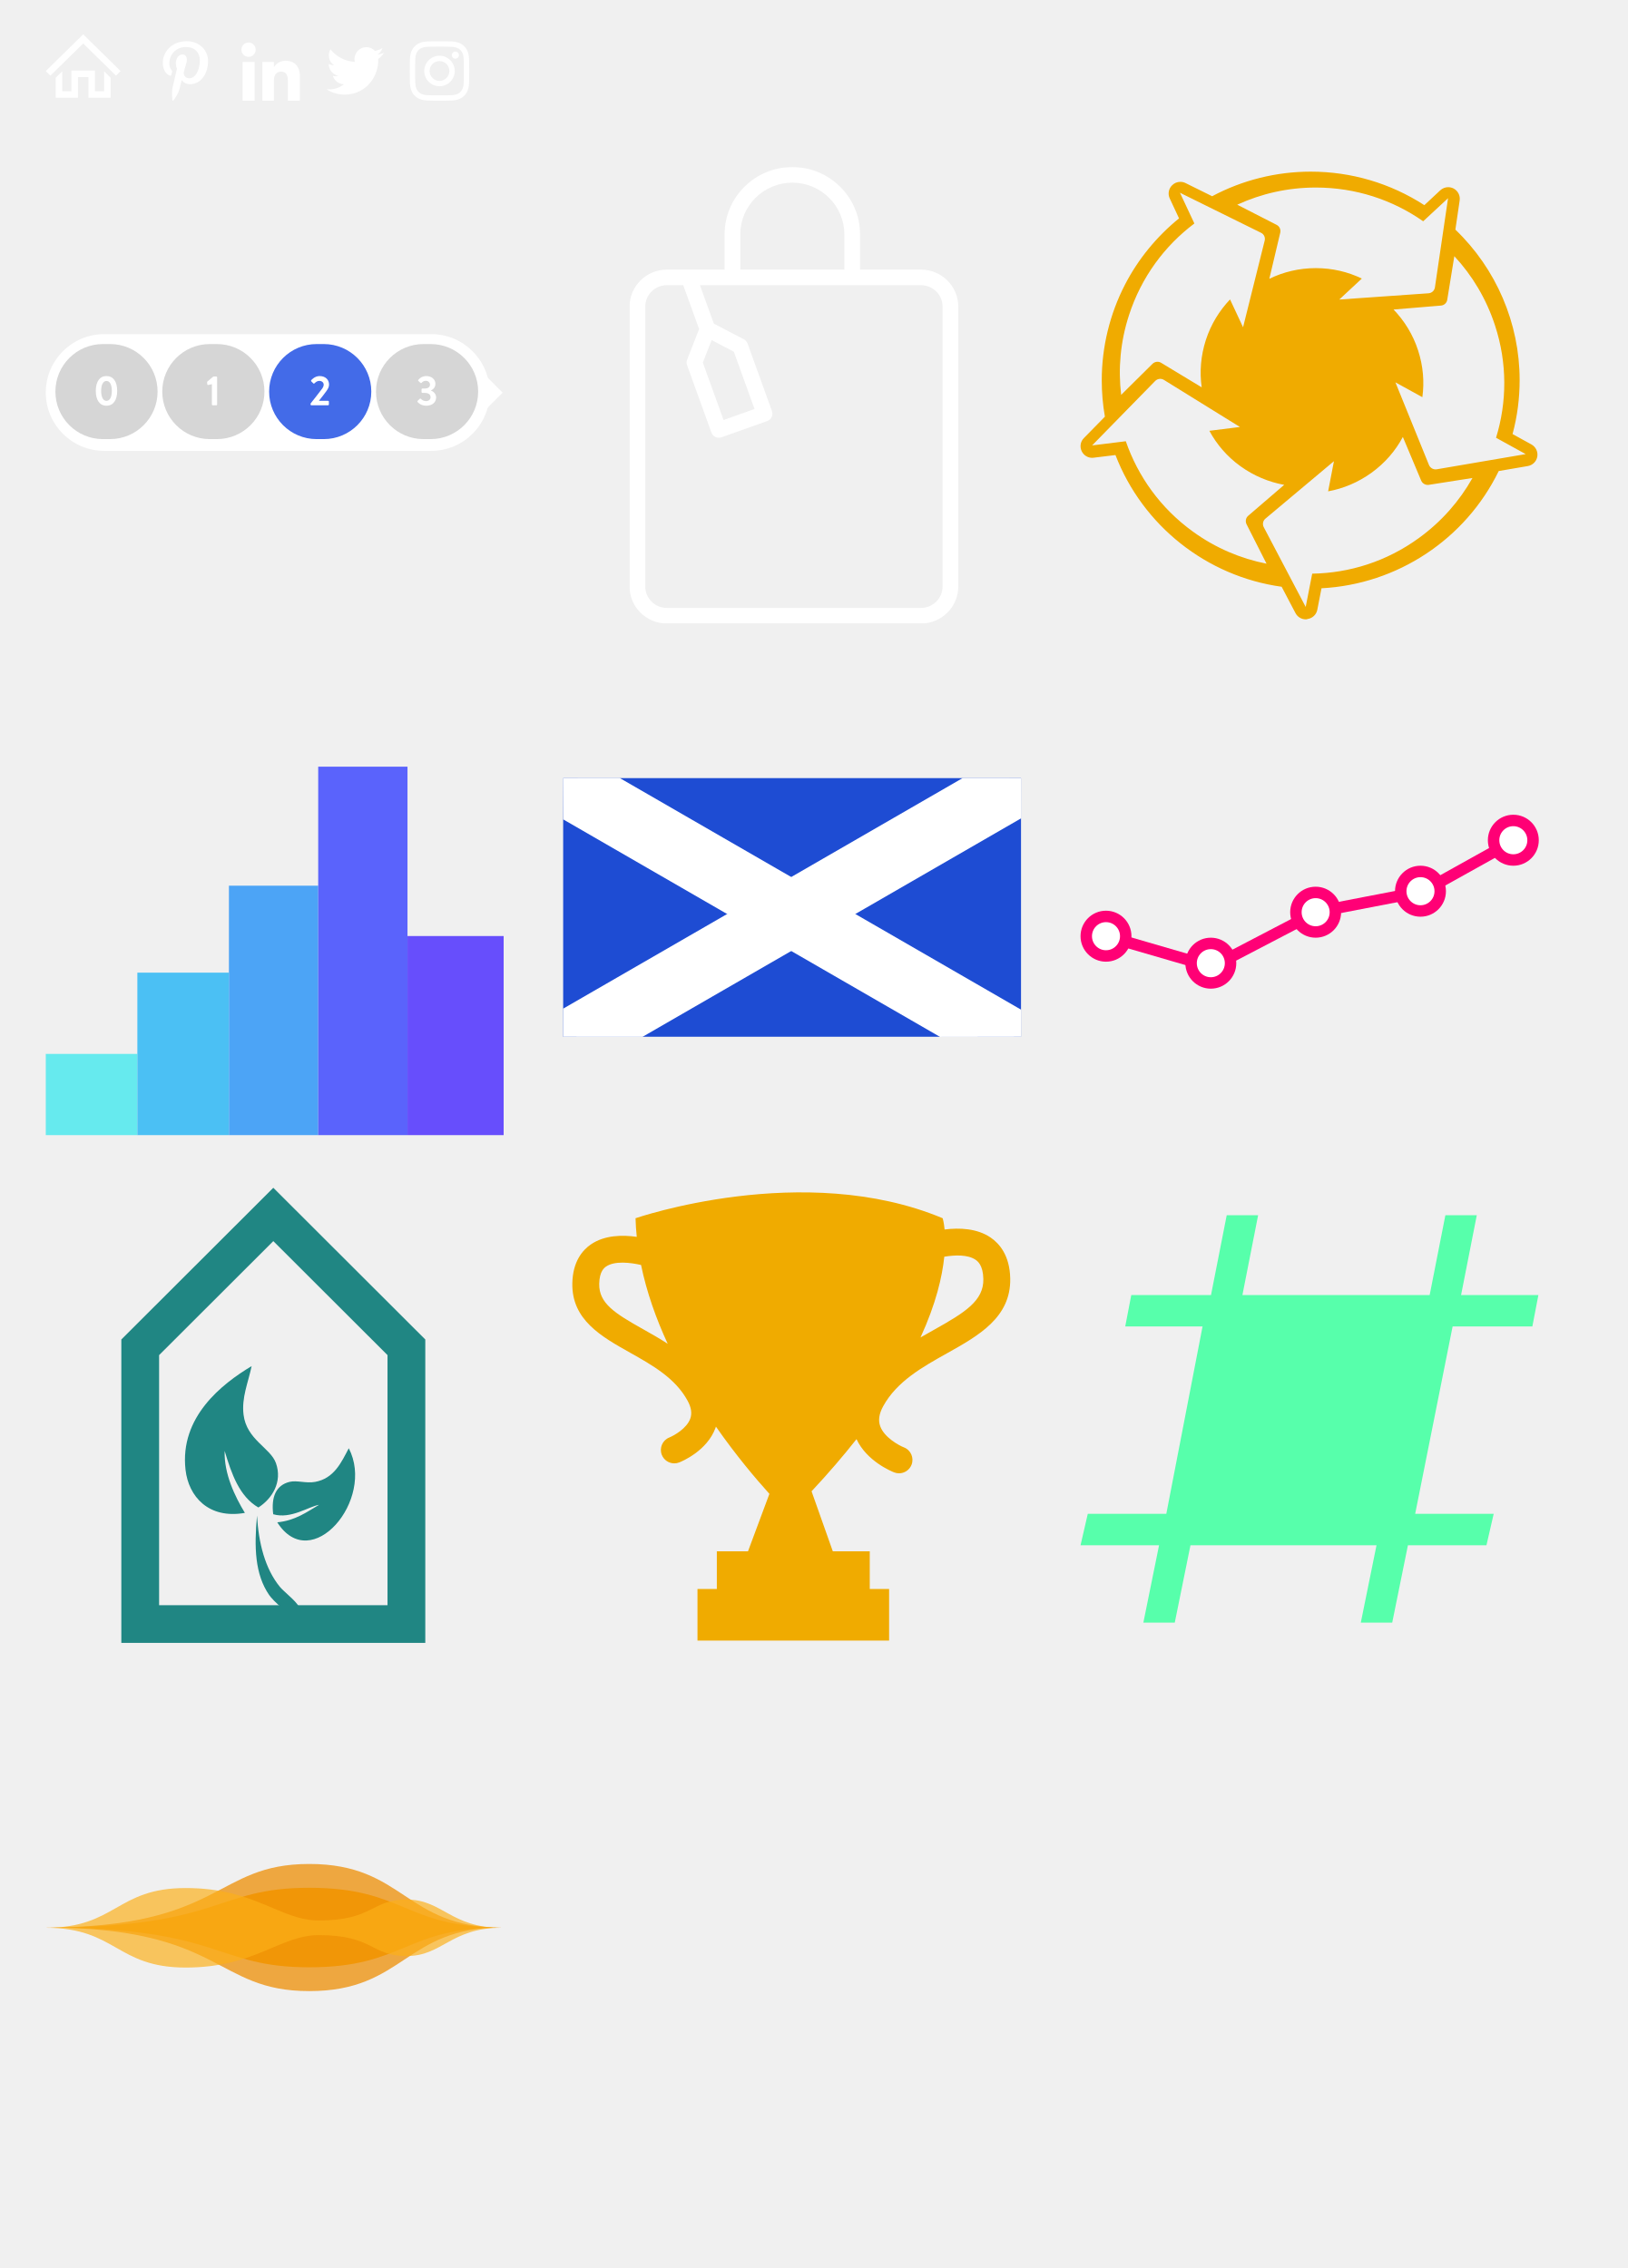
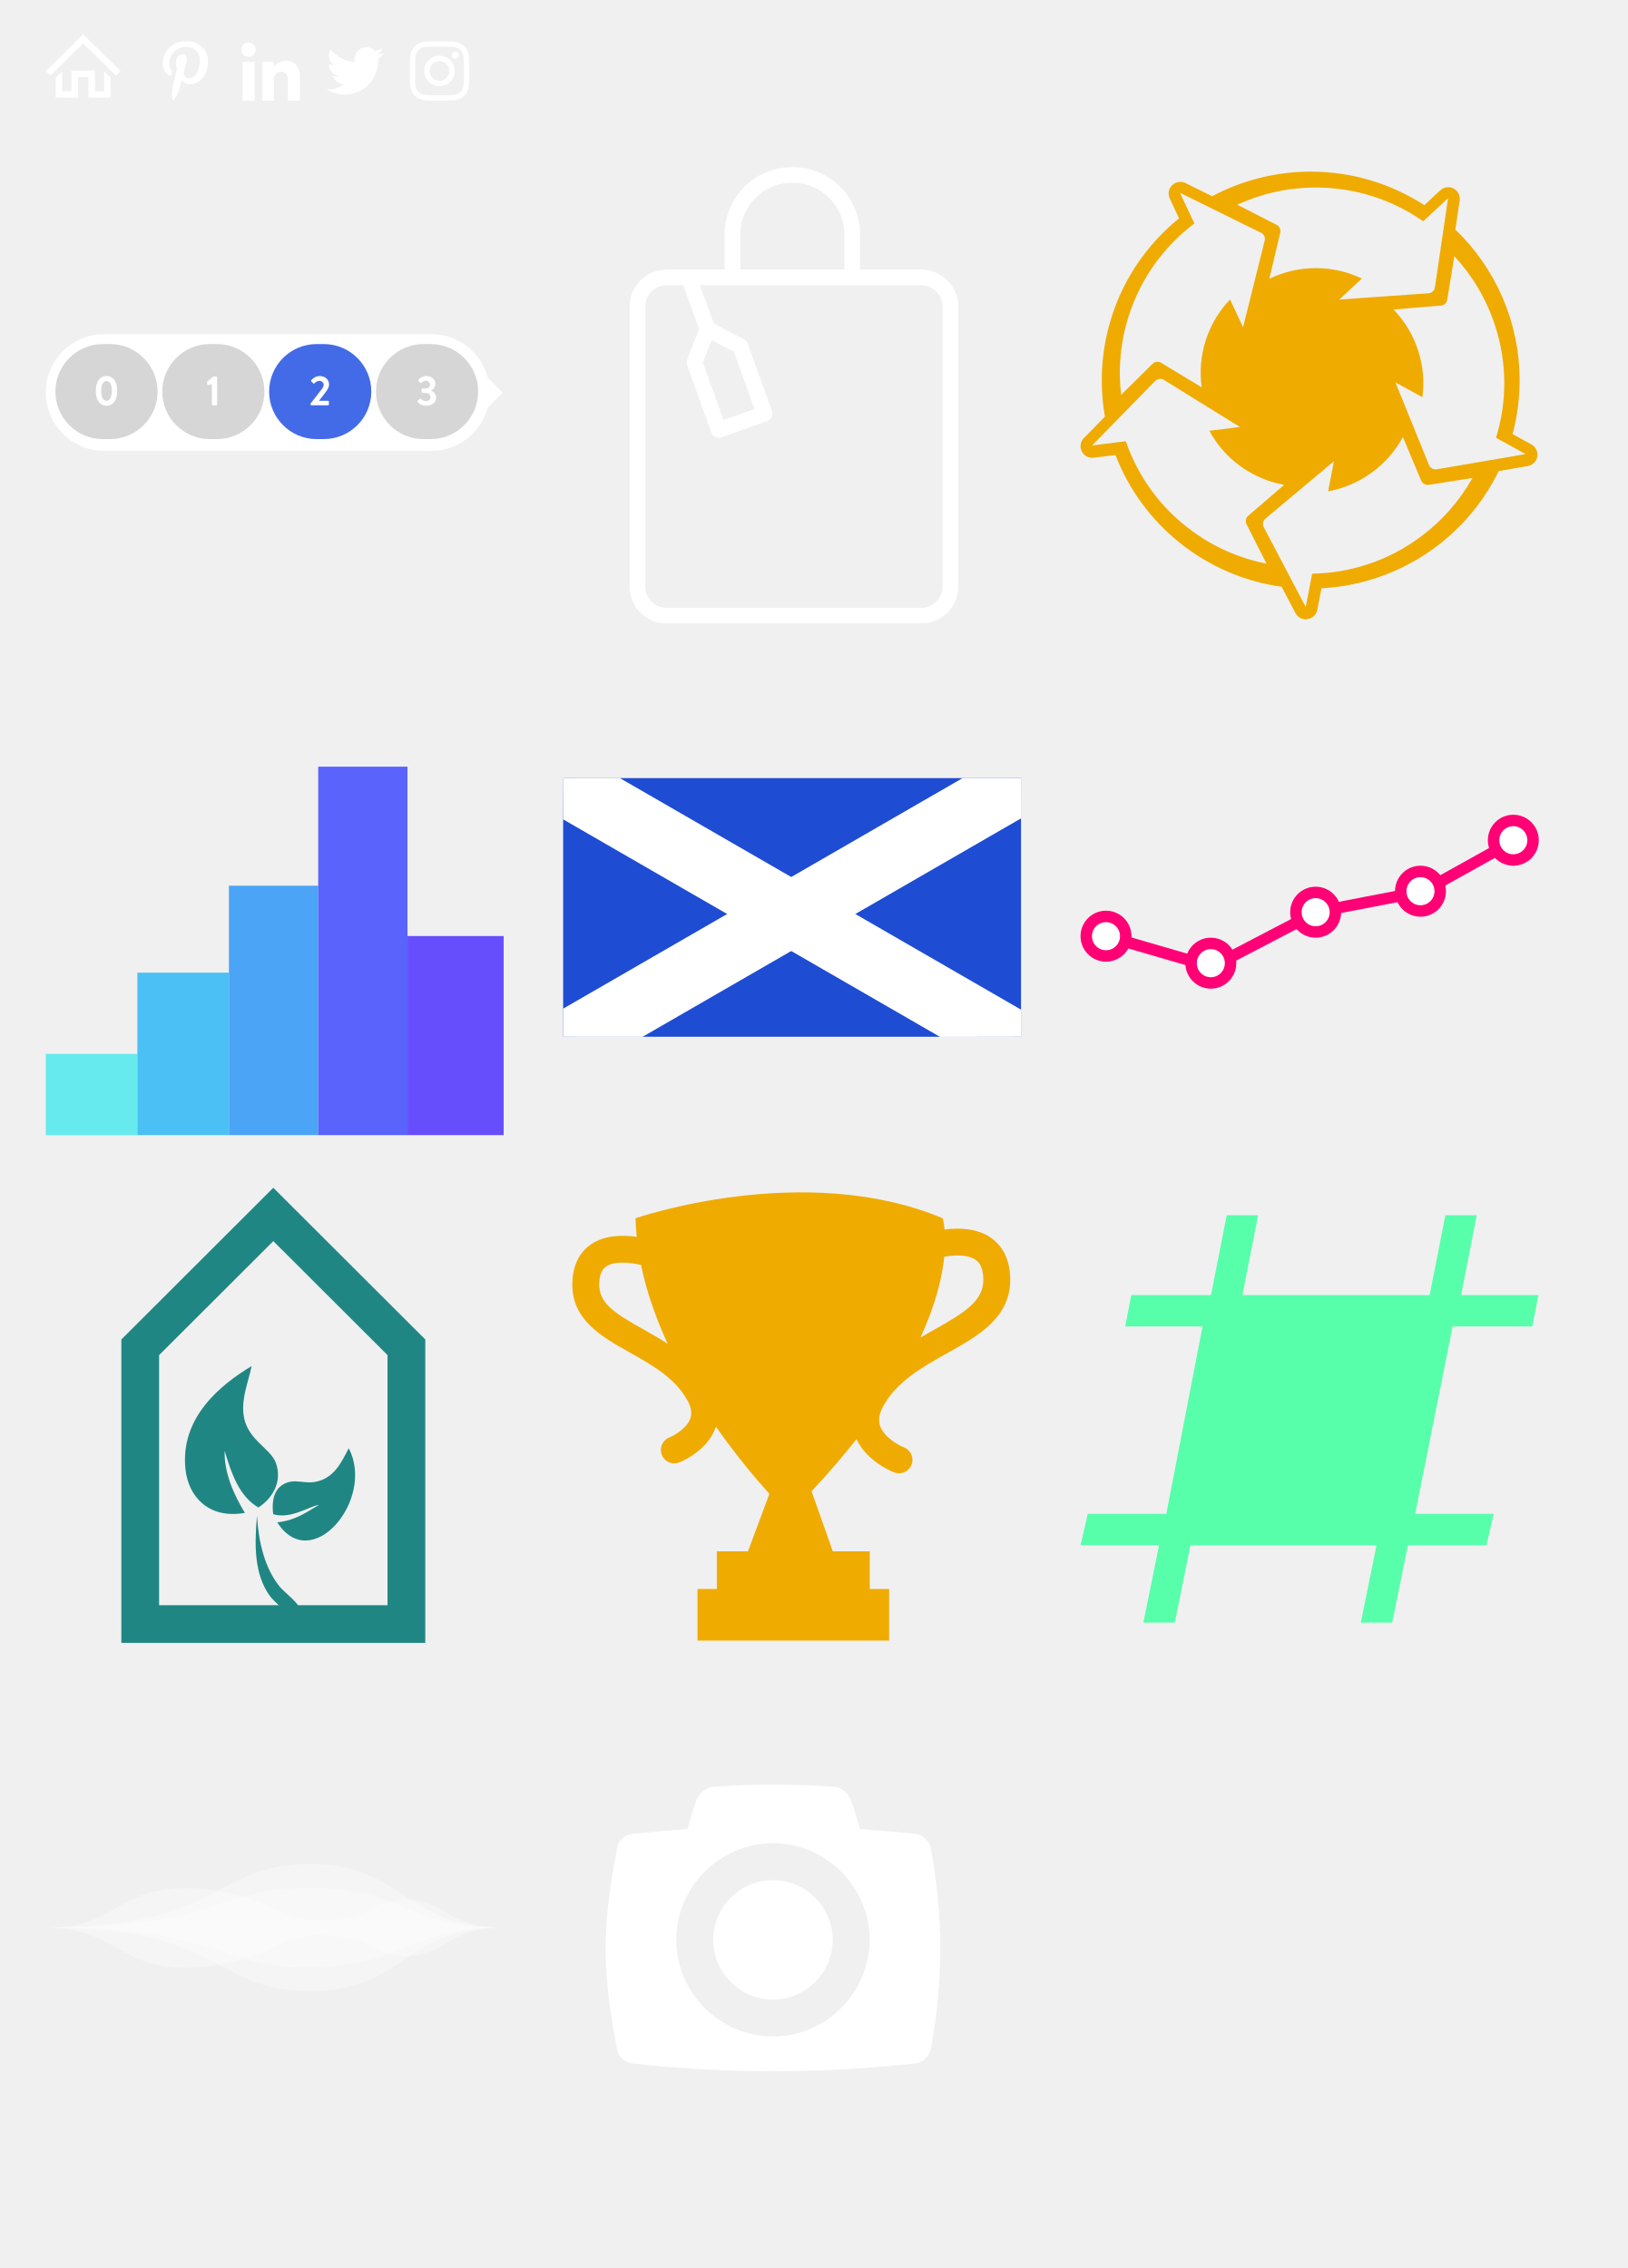
<svg xmlns="http://www.w3.org/2000/svg" xmlns:xlink="http://www.w3.org/1999/xlink" width="711px" height="991px" viewBox="0 0 711 991" version="1.1">
  <defs>
    <polygon id="path-1" points="0 199.445 143.595 199.445 143.595 0 0 0 0 199.445" />
    <ellipse id="path-3" cx="11.121" cy="113.069" rx="11.121" ry="11.138" />
    <mask id="mask-4" maskContentUnits="userSpaceOnUse" maskUnits="objectBoundingBox" x="0" y="0" width="22.241" height="22.276" fill="white">
      <use xlink:href="#path-3" />
    </mask>
    <ellipse id="path-5" cx="56.911" cy="124.862" rx="11.121" ry="11.138" />
    <mask id="mask-6" maskContentUnits="userSpaceOnUse" maskUnits="objectBoundingBox" x="0" y="0" width="22.241" height="22.276" fill="white">
      <use xlink:href="#path-5" />
    </mask>
    <ellipse id="path-7" cx="102.701" cy="102.586" rx="11.121" ry="11.138" />
    <mask id="mask-8" maskContentUnits="userSpaceOnUse" maskUnits="objectBoundingBox" x="0" y="0" width="22.241" height="22.276" fill="white">
      <use xlink:href="#path-7" />
    </mask>
    <ellipse id="path-9" cx="148.491" cy="93.414" rx="11.121" ry="11.138" />
    <mask id="mask-10" maskContentUnits="userSpaceOnUse" maskUnits="objectBoundingBox" x="0" y="0" width="22.241" height="22.276" fill="white">
      <use xlink:href="#path-9" />
    </mask>
    <ellipse id="path-11" cx="189.049" cy="71.138" rx="11.121" ry="11.138" />
    <mask id="mask-12" maskContentUnits="userSpaceOnUse" maskUnits="objectBoundingBox" x="0" y="0" width="22.241" height="22.276" fill="white">
      <use xlink:href="#path-11" />
    </mask>
  </defs>
  <g id="Page-1" stroke="none" stroke-width="1" fill="none" fill-rule="evenodd">
    <g id="icons">
      <g id="beacon-icon" transform="translate(246, 73)">
        <rect id="background" x="0" y="0" width="200" height="200" />
        <g id="Page-1" transform="translate(29, 0)">
          <mask id="mask-2" fill="white">
            <use xlink:href="#path-1" />
          </mask>
          <g id="Clip-2" />
          <path d="M35.858,75.613 L45.551,80.672 L54.59,105.711 L41.068,110.525 L32.011,85.435 L35.858,75.613 Z M136.736,183.27 C136.736,188.432 132.506,192.633 127.307,192.633 L16.288,192.633 C11.089,192.633 6.859,188.432 6.859,183.27 L6.859,60.982 C6.859,55.819 11.089,51.619 16.288,51.619 L23.457,51.619 L30.392,70.776 L25.154,84.152 C24.854,84.917 24.843,85.764 25.121,86.536 L35.768,116.03 C36.076,116.88 36.71,117.574 37.532,117.96 C37.995,118.177 38.495,118.286 38.997,118.286 C39.387,118.286 39.779,118.22 40.154,118.087 L60.134,110.974 C61.917,110.339 62.844,108.389 62.205,106.619 L51.558,77.125 C51.268,76.322 50.685,75.656 49.925,75.26 L36.83,68.425 L30.746,51.619 L127.307,51.619 C132.506,51.619 136.736,55.819 136.736,60.982 L136.736,183.27 Z M48.376,29.379 C48.376,16.936 58.571,6.812 71.101,6.812 C83.632,6.812 93.826,16.936 93.826,29.379 L93.826,44.808 L48.376,44.808 L48.376,29.379 Z M127.307,44.808 L100.685,44.808 L100.685,29.379 C100.685,13.179 87.414,0 71.101,0 C54.788,0 41.516,13.179 41.516,29.379 L41.516,44.808 L16.288,44.808 C7.306,44.808 0,52.063 0,60.982 L0,183.27 C0,192.189 7.306,199.445 16.288,199.445 L127.307,199.445 C136.289,199.445 143.595,192.189 143.595,183.27 L143.595,60.982 C143.595,52.063 136.289,44.808 127.307,44.808 L127.307,44.808 Z" id="Fill-1" fill="#FFFFFF" mask="url(#mask-2)" />
        </g>
      </g>
      <g id="pdp-icon" transform="translate(20, 73)">
        <rect id="background" x="0" y="0" width="200" height="200" />
        <g id="Group-2" transform="translate(100, 98.5) rotate(-360) translate(-100, -98.5) translate(0, 73)" fill="#FFFFFF">
          <rect id="Rectangle-62" x="0" y="2.84217094e-14" width="193.894" height="51" rx="25.5" />
          <rect id="Rectangle-37" transform="translate(191.3883, 25.68345) rotate(-45) translate(-191.3883, -25.68345) " x="185.524" y="19.977" width="11.729" height="11.413" />
        </g>
        <g id="Group-3" transform="translate(3.59063, 76.51724)">
          <rect id="Rectangle-328" fill-opacity="0.2" fill="#343434" x="0.612" y="0.816" width="44.632" height="41.534" rx="20.767" />
          <path d="M22.919,27.761 C25.889,27.761 27.599,25.331 27.599,21.281 C27.599,17.213 25.889,14.801 22.919,14.801 C19.967,14.801 18.257,17.213 18.257,21.281 C18.257,25.331 19.967,27.761 22.919,27.761 L22.919,27.761 Z M22.919,25.637 C21.497,25.637 20.597,24.035 20.597,21.281 C20.597,18.527 21.497,16.943 22.919,16.943 C24.359,16.943 25.259,18.527 25.259,21.281 C25.259,24.035 24.359,25.637 22.919,25.637 L22.919,25.637 Z" id="0" fill="#FFFFFF" />
        </g>
        <g id="Group-3-Copy" transform="translate(50.26882, 76.51724)">
          <rect id="Rectangle-328" fill-opacity="0.2" fill="#343434" x="0.612" y="0.816" width="44.632" height="41.534" rx="20.767" />
          <path d="M22.289,27.221 C22.289,27.419 22.433,27.581 22.649,27.581 L24.233,27.581 C24.431,27.581 24.575,27.419 24.575,27.221 L24.575,15.323 C24.575,15.143 24.431,14.981 24.233,14.981 L23.297,14.981 C23.045,14.981 22.847,15.053 22.667,15.215 L20.363,17.159 C20.201,17.285 20.165,17.357 20.183,17.555 L20.291,18.455 C20.309,18.635 20.489,18.743 20.669,18.707 L22.289,18.347 L22.289,27.221 Z" id="1" fill="#FFFFFF" />
        </g>
        <g id="Group-3-Copy-2" transform="translate(96.94701, 76.51724)">
          <rect id="Rectangle-328" fill="#436BE8" x="0.612" y="0.816" width="44.632" height="41.534" rx="20.767" />
          <path d="M22.397,25.565 C23.369,24.323 24.773,22.595 25.547,21.479 C26.267,20.435 26.789,19.697 26.789,18.491 C26.789,16.493 25.313,14.801 22.649,14.801 C20.453,14.801 18.995,16.619 18.995,16.619 C18.869,16.763 18.905,16.997 19.013,17.105 L19.913,17.987 C20.057,18.149 20.255,18.149 20.417,17.987 C20.831,17.537 21.605,16.907 22.487,16.907 C23.819,16.907 24.449,17.753 24.449,18.581 C24.449,19.211 24.089,19.931 23.513,20.633 C22.325,22.199 20.111,25.079 18.851,26.627 C18.797,26.699 18.707,26.843 18.707,27.041 L18.707,27.221 C18.707,27.419 18.851,27.581 19.049,27.581 L26.357,27.581 C26.555,27.581 26.717,27.419 26.717,27.221 L26.717,25.943 C26.717,25.763 26.555,25.601 26.357,25.601 L22.397,25.601 L22.397,25.565 Z" id="2" fill="#FFFFFF" />
        </g>
        <g id="Group-3-Copy-3" transform="translate(143.6252, 76.51724)">
          <rect id="Rectangle-328" fill-opacity="0.2" fill="#343434" x="0.612" y="0.816" width="44.632" height="41.534" rx="20.767" />
          <path d="M18.77,26.123 C19.184,26.591 20.318,27.761 22.622,27.761 C25.178,27.761 26.888,26.249 26.888,24.143 C26.888,22.505 25.646,21.515 24.656,21.137 L24.656,21.065 C25.484,20.687 26.564,19.805 26.564,18.203 C26.564,16.115 24.764,14.801 22.604,14.801 C20.822,14.801 19.67,15.755 19.13,16.439 C19.004,16.583 18.968,16.799 19.13,16.925 L20.03,17.771 C20.192,17.915 20.408,17.897 20.534,17.753 C20.84,17.375 21.434,16.871 22.406,16.871 C23.342,16.871 24.206,17.555 24.206,18.563 C24.206,19.517 23.432,20.255 21.902,20.255 L20.858,20.255 C20.642,20.255 20.516,20.381 20.516,20.633 L20.516,21.803 C20.516,22.019 20.66,22.163 20.858,22.163 L21.902,22.163 C23.576,22.163 24.458,22.883 24.458,24.071 C24.458,25.025 23.63,25.745 22.496,25.745 C21.362,25.745 20.714,25.241 20.21,24.737 C20.066,24.593 19.904,24.593 19.742,24.737 L18.788,25.655 C18.68,25.781 18.662,25.979 18.77,26.123 L18.77,26.123 Z" id="3" fill="#FFFFFF" />
        </g>
      </g>
      <g id="home-icon" transform="translate(20, 15)" fill="#FFFFFF">
        <path d="M16.337,-2.30926389e-14 L32.673,16.048 L30.673,18.063 L16.337,3.994 L2,18.063 L3.55271368e-15,16.048 L16.337,-2.30926389e-14 Z M25.478,24.885 L25.478,16.154 L28.335,18.964 L28.335,27.713 L18.622,27.713 L18.622,18.664 L14.051,18.664 L14.051,27.713 L4.339,27.713 L4.339,18.964 L7.195,16.154 L7.195,24.885 L11.195,24.885 L11.195,15.836 L21.479,15.836 L21.479,24.885 L25.478,24.885 Z" id="home" />
      </g>
      <g id="adf-icon" transform="translate(472, 73)">
        <rect id="background" x="0" y="0" width="200" height="200" />
        <path d="M98.405,197.624 C96.527,197.624 94.801,196.611 93.887,194.888 L87.847,183.387 C55.055,178.827 27.135,156.685 15.257,125.829 L5.714,126.995 C5.511,127.045 5.308,127.045 5.105,127.045 C3.176,127.045 1.399,125.981 0.536,124.208 C-0.428,122.283 -0.073,119.952 1.45,118.432 L10.638,109.059 C9.724,103.84 9.267,98.469 9.267,93.149 C9.267,78.659 12.77,64.269 19.369,51.451 C25.105,40.304 33.227,30.373 43.024,22.419 L38.963,13.704 C38.049,11.779 38.455,9.448 40.029,7.928 C40.993,6.965 42.263,6.459 43.582,6.459 C44.344,6.459 45.105,6.611 45.816,6.965 L57.491,12.741 C70.689,5.699 85.512,2 100.537,2 C118.304,2 135.36,7.067 150.182,16.643 L157.137,10.157 C158.101,9.245 159.37,8.789 160.588,8.789 C161.401,8.789 162.213,8.992 162.923,9.347 C164.852,10.36 165.918,12.437 165.614,14.565 L163.736,27.333 C181.604,44.459 191.807,68.272 191.807,93.048 C191.807,101.053 190.792,108.957 188.71,116.659 L196.985,121.219 C198.863,122.283 199.878,124.36 199.523,126.488 C199.167,128.616 197.492,130.288 195.36,130.643 L182.67,132.821 C168.152,162.664 138.355,182.323 105.258,184.045 L103.431,193.419 C103.024,195.547 101.299,197.168 99.167,197.472 C98.862,197.624 98.659,197.624 98.405,197.624 Z M181.502,118.28 C186.274,102.776 186.477,85.752 181.045,69.184 C177.238,57.531 171.096,47.347 163.279,38.936 L160.182,57.987 C159.979,59.355 158.812,60.419 157.441,60.52 L136.73,62.243 C141.451,67.157 145.208,73.187 147.441,80.077 C149.675,86.917 150.233,93.859 149.319,100.547 L137.543,94.061 L152.213,130.187 C152.771,131.504 154.142,132.264 155.563,132.061 L194.447,125.424 L181.502,118.28 Z M101.197,177.661 C117.441,177.408 133.735,172.341 147.847,162.056 C157.746,154.861 165.563,145.893 171.198,135.861 L152.111,138.851 C150.741,139.053 149.37,138.293 148.812,137.027 L140.791,117.925 C137.593,123.955 132.974,129.325 127.086,133.581 C121.248,137.787 114.801,140.472 108.151,141.688 L110.689,128.515 L80.791,153.595 C79.674,154.507 79.369,156.077 80.029,157.344 L98.354,192.203 L101.197,177.661 Z M19.775,119.8 C25.054,135.101 34.902,149.035 49.065,159.269 C58.963,166.464 69.979,171.075 81.248,173.304 L72.517,156.077 C71.907,154.811 72.161,153.291 73.227,152.379 L88.963,138.851 C82.263,137.635 75.715,134.949 69.826,130.693 C63.989,126.488 59.471,121.168 56.273,115.24 L69.623,113.568 L36.425,92.997 C35.207,92.237 33.633,92.44 32.618,93.453 L5.054,121.624 L19.775,119.8 Z M49.725,24.648 C36.78,34.376 26.577,48.056 21.196,64.624 C17.389,76.277 16.374,88.133 17.745,99.533 L31.45,85.955 C32.466,84.992 33.988,84.789 35.156,85.499 L52.923,96.24 C51.958,89.501 52.516,82.459 54.75,75.517 C56.984,68.677 60.638,62.749 65.308,57.835 L70.994,69.995 L80.435,32.147 C80.791,30.779 80.131,29.309 78.811,28.701 L43.43,11.221 L49.725,24.648 Z M149.675,23.685 C136.375,14.363 120.233,8.941 102.771,8.941 C90.537,8.941 78.913,11.627 68.456,16.44 L85.664,25.256 C86.933,25.915 87.542,27.283 87.238,28.651 L82.466,48.816 C88.608,45.827 95.512,44.155 102.771,44.155 C109.979,44.155 116.781,45.776 122.872,48.715 L113.025,57.885 L152.01,55.149 C153.431,55.048 154.598,53.984 154.801,52.565 L160.538,13.603 L149.675,23.685 Z" id="Combined-Shape" fill="#F0AB00" />
      </g>
      <g id="blues-icon" transform="translate(20, 296)">
        <rect id="background" x="0" y="0" width="200" height="200" />
        <rect id="Rectangle" fill="#66EAEE" x="0" y="164.497" width="40" height="35.497" />
        <rect id="Rectangle-Copy-4" fill="#4BC0F4" x="40" y="129" width="40" height="70.994" />
        <rect id="Rectangle-Copy-12" fill="#4CA4F6" x="80" y="91" width="39" height="108.994" />
        <rect id="Rectangle-Copy-13" fill="#5A63FC" x="119" y="39" width="39" height="160.994" />
        <rect id="Rectangle-Copy-14" fill="#674EFC" x="158" y="113" width="42" height="86.994" />
      </g>
      <g id="whisky-icon" transform="translate(238, 296)">
        <rect id="Rectangle-Copy-5" x="8" y="0" width="200" height="200" />
        <rect id="Rectangle-2" fill="#1E4CD3" x="8" y="44" width="200" height="113" />
        <polygon id="Rectangle-3" fill="#FFFFFF" transform="translate(106.6389, 102.8056) rotate(-330) translate(-106.6389, -102.8056) " points="13.183 88.806 215.661 88.806 221.536 99.065 190.925 116.806 0.861 116.806 -8.258 101.204" />
        <polygon id="Rectangle-3" fill="#FFFFFF" transform="translate(109.1675, 102.4832) rotate(-30) translate(-109.1675, -102.4832) " points="-5.72 99.125 0.432 88.483 201.934 88.483 224.055 101.279 215.34 116.483 24.339 116.483" />
      </g>
      <g id="metrics-icon" transform="translate(472, 296)">
        <rect id="background" x="0" y="0" width="200" height="200" />
        <polyline id="Path-2" stroke="#FF0076" stroke-width="5" points="11.411 113.079 57.395 126.445 103.475 102.398 149.556 93.507 191.053 70.383" />
        <use id="Oval" stroke="#FF0075" mask="url(#mask-4)" stroke-width="10" fill="#FFFFFF" xlink:href="#path-3" />
        <use id="Oval-Copy" stroke="#FF0075" mask="url(#mask-6)" stroke-width="10" fill="#FFFFFF" xlink:href="#path-5" />
        <use id="Oval-Copy-2" stroke="#FF0075" mask="url(#mask-8)" stroke-width="10" fill="#FFFFFF" xlink:href="#path-7" />
        <use id="Oval-Copy-3" stroke="#FF0075" mask="url(#mask-10)" stroke-width="10" fill="#FFFFFF" xlink:href="#path-9" />
        <use id="Oval-Copy-4" stroke="#FF0075" mask="url(#mask-12)" stroke-width="10" fill="#FFFFFF" xlink:href="#path-11" />
      </g>
      <g id="sow-icon" transform="translate(20, 519)">
        <rect id="Rectangle-Copy-2" x="0" y="0" width="200" height="200" />
        <path d="M99.388,0.001 L32.999,66.289 L32.999,198.865 L165.776,198.865 L165.776,66.289 L99.388,0.001 Z M49.499,73.116 L99.388,23.3 L149.274,73.116 L149.274,182.393 L49.499,182.393 L49.499,73.116 Z" id="Fill-1" fill="#208683" />
        <path d="M78.131,114.981 C77.815,124.912 82.592,134.848 86.971,142.054 C71.057,144.861 62.358,134.838 61.042,123.217 C58.433,100.209 76.829,85.763 89.92,77.914 C88.371,85.249 85.496,91.634 86.382,99.1 C87.692,110.082 98.147,113.62 100.524,120.275 C103.478,128.537 98.869,135.854 92.864,139.697 C84.549,134.861 81.173,125.087 78.131,114.981 Z M119.382,138.523 C114.751,139.296 107.041,144.897 99.344,142.646 C98.378,135.025 100.633,129.972 106.42,128.518 C109.711,127.7 113.661,129.236 117.618,128.518 C125.935,127.022 129.118,119.983 132.348,113.807 C144.061,136.328 115.886,169.481 101.116,146.176 C108.993,145.408 113.939,141.719 119.382,138.523 Z M92.271,143.235 C92.955,155.157 95.722,166.373 102.289,174.415 C104.047,176.566 111.41,182.185 110.545,183.832 C107.569,189.473 98.838,179.786 97.578,177.945 C91.372,168.923 90.972,157.189 92.271,143.235 Z" id="Combined-Shape" fill="#208683" />
      </g>
      <g id="cbt-icon" transform="translate(246, 519)">
        <rect id="Rectangle-Copy-6" x="0" y="0" width="200" height="200" />
        <path d="M186.74,21.751 C180.765,17.677 173.014,17.424 166.624,18.226 C166.306,14.975 165.778,13.31 165.778,13.31 C105.067,-12.138 31.614,13.31 31.614,13.31 C31.675,16.026 31.879,18.735 32.147,21.439 C26,20.559 18.111,20.611 12.103,24.748 C8.505,27.224 4.181,32.18 4.005,41.741 C3.711,57.71 16.655,64.985 29.176,72.02 C38.932,77.503 49.025,83.177 54.384,93.097 C55.974,96.04 56.348,98.582 55.526,100.864 C53.966,105.207 48.386,108.287 46.392,109.098 C43.376,110.29 41.901,113.697 43.094,116.708 C44.008,119.009 46.218,120.414 48.555,120.414 C49.276,120.414 50.006,120.28 50.716,119.999 C51.951,119.511 62.891,114.935 66.548,104.912 C66.612,104.738 66.666,104.537 66.727,104.354 C75.454,116.859 84.02,127.016 90.091,133.737 L80.739,158.85 L67.126,158.85 L67.126,175.301 L58.675,175.301 L58.675,197.848 L142.376,197.848 L142.376,175.301 L133.927,175.301 L133.927,158.85 L117.79,158.85 L108.505,132.618 C115.941,124.659 122.456,117.053 128.145,109.825 C132.582,119.419 143.303,123.857 144.574,124.354 C145.276,124.628 145.997,124.757 146.709,124.757 C149.058,124.757 151.272,123.343 152.179,121.028 C153.36,118.01 151.869,114.609 148.849,113.432 C146.737,112.609 140.302,109.143 138.503,104.211 C137.561,101.622 137.979,98.758 139.787,95.458 C145.741,84.588 156.938,78.322 167.765,72.264 C181.451,64.602 195.602,56.683 195.289,39.659 C195.099,29.546 190.536,24.34 186.74,21.751 L186.74,21.751 Z M34.935,61.802 C22.576,54.853 15.589,50.508 15.746,41.957 C15.849,36.42 18.036,34.905 18.757,34.408 C22.477,31.84 29.387,32.658 34.026,33.728 C36.478,45.641 40.609,57.238 45.664,68.153 C42.087,65.829 38.434,63.77 34.935,61.802 L34.935,61.802 Z M162.022,62.034 C160.08,63.12 158.093,64.237 156.097,65.397 C162.901,50.583 165.597,38.746 166.48,30.118 C171.229,29.33 176.8,29.164 180.128,31.443 C180.946,32.002 183.431,33.702 183.546,39.877 C183.724,49.401 175.483,54.502 162.022,62.034 L162.022,62.034 Z" id="Imported-Layers" fill="#F0AB00" />
      </g>
      <g id="hex-icon" transform="translate(472, 519)">
        <rect id="background" x="0" y="0" width="200" height="200" />
        <polygon id="Shape" fill="#57FFAB" points="122.427 190 129.288 156.196 48.021 156.196 41.161 190 27.441 190 34.301 156.196 0 156.196 3.166 142.463 37.467 142.463 53.298 60.593 19.525 60.593 22.164 46.861 56.992 46.861 63.852 12 77.573 12 70.712 46.861 152.507 46.861 159.367 12 173.087 12 166.227 46.861 200 46.861 197.361 60.593 162.533 60.593 146.174 142.463 180.475 142.463 177.309 156.196 143.008 156.196 136.148 190" />
      </g>
      <g id="sains-icon" transform="translate(20, 742)">
        <rect id="background" x="0" y="0" width="200" height="200" />
-         <path d="M115.111,82.859 C73.482,82.859 77.582,100.234 0,100.234 C77.582,100.234 73.482,117.609 115.111,117.609 C156.74,117.609 156.74,100.234 199,100.234 C156.74,100.234 156.74,82.859 115.111,82.859" id="Fill-1" fill="#FCAF17" />
-         <path d="M0,100.234 C77.582,100.234 73.482,128.011 115.111,128.011 C156.74,128.011 156.74,100.234 199,100.234 C156.74,100.234 156.74,72.457 115.111,72.457 C73.482,72.457 77.582,100.234 0,100.234 Z" id="Fill-4" fill="#EE8D02" opacity="0.738" />
-         <path d="M119.266,97.148 C102.261,97.148 91.457,82.974 61.125,82.974 C30.792,82.974 30.792,100.349 0,100.349 C30.792,100.349 30.792,117.724 61.125,117.724 C91.457,117.724 102.261,103.549 119.266,103.549 C143.161,103.549 142.012,112.694 157.637,112.694 C173.263,112.694 176.94,100.349 199,100.349 C176.94,100.349 173.263,88.003 157.637,88.003 C142.012,88.003 143.161,97.148 119.266,97.148 Z" id="Fill-7" fill="#FCAF17" opacity="0.676" />
+         <path d="M115.111,82.859 C73.482,82.859 77.582,100.234 0,100.234 C77.582,100.234 73.482,117.609 115.111,117.609 C156.74,117.609 156.74,100.234 199,100.234 C156.74,100.234 156.74,82.859 115.111,82.859" id="Fill-1" fill="#FFFFFF" opacity="0.287" />
+         <path d="M0,100.234 C77.582,100.234 73.482,128.011 115.111,128.011 C156.74,128.011 156.74,100.234 199,100.234 C156.74,100.234 156.74,72.457 115.111,72.457 C73.482,72.457 77.582,100.234 0,100.234 Z" id="Fill-4" fill="#FFFFFF" opacity="0.332" />
+         <path d="M119.266,97.148 C102.261,97.148 91.457,82.974 61.125,82.974 C30.792,82.974 30.792,100.349 0,100.349 C30.792,100.349 30.792,117.724 61.125,117.724 C91.457,117.724 102.261,103.549 119.266,103.549 C143.161,103.549 142.012,112.694 157.637,112.694 C173.263,112.694 176.94,100.349 199,100.349 C176.94,100.349 173.263,88.003 157.637,88.003 C142.012,88.003 143.161,97.148 119.266,97.148 Z" id="Fill-7" fill="#FFFFFF" opacity="0.304" />
+       </g>
+       <g id="tsm-icon" transform="translate(238, 742)">
+         <rect id="background" x="0" y="0" width="200" height="200" />
+         <path d="M168.455,65.178 C167.803,62.243 164.868,59.634 162.096,59.308 C153.942,58.492 145.789,57.84 137.636,57.188 C136.494,53.437 135.19,48.545 133.722,44.632 C132.744,41.697 129.483,38.924 126.547,38.761 C117.579,38.109 108.61,37.783 99.642,37.783 C90.836,37.783 82.031,38.109 73.388,38.761 C70.453,38.924 67.192,41.697 66.213,44.632 C64.746,48.545 63.441,53.437 62.3,57.188 C54.146,57.84 46.156,58.492 38.003,59.308 C35.068,59.634 32.133,62.243 31.643,65.178 C24.795,100.4 24.958,119.805 31.643,153.885 C32.133,156.658 35.068,159.267 38.003,159.593 C58.549,161.876 79.095,163.017 99.642,163.017 C120.351,163.017 141.223,161.876 162.096,159.593 C164.868,159.267 167.803,156.658 168.455,153.885 C174.162,124.208 174.162,94.693 168.455,65.178 L168.455,65.178 Z M99.642,147.852 C76.486,147.852 57.408,128.773 57.408,105.618 C57.408,82.463 76.486,63.384 99.642,63.384 C122.797,63.384 141.875,82.463 141.875,105.618 C141.875,128.773 122.797,147.852 99.642,147.852 L99.642,147.852 Z M73.551,105.618 C73.551,119.968 85.292,131.709 99.642,131.709 C113.991,131.709 125.732,119.968 125.732,105.618 C125.732,91.268 113.991,79.528 99.642,79.528 C85.292,79.528 73.551,91.268 73.551,105.618 L73.551,105.618 Z" id="camera" fill="#FFFFFF" />
      </g>
      <g id="pinterest" transform="translate(68, 18)">
        <rect id="background" fill="#D8D8D8" opacity="0" x="0" y="0" width="26" height="26" />
        <path d="M14.969,18.791 C13.386,18.791 11.897,17.919 11.388,16.93 C11.388,16.93 10.536,20.37 10.357,21.034 C9.722,23.381 7.855,25.729 7.71,25.921 C7.608,26.055 7.385,26.014 7.361,25.836 C7.321,25.537 6.845,22.576 7.406,20.161 C7.686,18.948 9.291,12.023 9.291,12.023 C9.291,12.023 8.824,11.069 8.824,9.66 C8.824,7.446 10.083,5.794 11.651,5.794 C12.985,5.794 13.629,6.814 13.629,8.036 C13.629,9.402 12.775,11.444 12.334,13.336 C11.967,14.92 13.115,16.212 14.648,16.212 C17.426,16.212 19.297,12.578 19.297,8.272 C19.297,4.999 17.133,2.548 13.196,2.548 C8.75,2.548 5.978,5.927 5.978,9.701 C5.978,11.002 6.355,11.921 6.945,12.63 C7.216,12.957 7.255,13.088 7.156,13.463 C7.084,13.738 6.924,14.399 6.856,14.661 C6.759,15.04 6.458,15.175 6.122,15.035 C4.074,14.183 3.12,11.899 3.12,9.329 C3.12,5.087 6.633,0 13.598,0 C19.196,0 22.88,4.125 22.88,8.556 C22.88,14.414 19.683,18.791 14.969,18.791" id="Shape" fill="#FFFFFF" />
      </g>
      <g id="linkedin" transform="translate(105, 18)">
        <rect id="background" fill="#D8D8D8" opacity="0" x="0" y="0" width="26" height="26" />
        <rect id="Rectangle-path" fill="#FFFFFF" x="0.965" y="9.056" width="5.269" height="16.944" />
        <path d="M3.575,6.837 C1.854,6.837 0.459,5.437 0.459,3.71 C0.459,1.984 1.854,0.584 3.575,0.584 C5.296,0.584 6.691,1.984 6.691,3.71 C6.691,5.436 5.296,6.837 3.575,6.837" id="Shape" fill="#FFFFFF" />
        <path d="M20.738,26 L20.738,17.105 C20.738,14.665 19.807,13.304 17.869,13.304 C15.76,13.304 14.658,14.722 14.658,17.105 L14.658,26 L9.604,26 L9.604,9.056 L14.658,9.056 L14.658,11.338 C14.658,11.338 16.178,8.539 19.788,8.539 C23.398,8.539 25.982,10.733 25.982,15.271 L25.982,26 L20.738,26 Z" id="Shape" fill="#FFFFFF" />
      </g>
      <g id="twitter" transform="translate(142, 18)">
        <rect id="background" fill="#D8D8D8" opacity="0" x="0" y="0" width="26" height="26" />
        <path d="M23.204,7.765 C23.53,15.129 18.11,23.34 8.513,23.34 C5.594,23.34 2.877,22.473 0.589,20.987 C3.331,21.314 6.069,20.545 8.241,18.819 C5.98,18.777 4.071,17.263 3.413,15.183 C4.223,15.34 5.02,15.294 5.747,15.094 C3.261,14.587 1.546,12.319 1.601,9.894 C2.299,10.286 3.096,10.522 3.943,10.548 C1.641,8.99 0.989,5.911 2.344,3.558 C4.892,6.726 8.701,8.81 12.997,9.029 C12.244,5.753 14.696,2.6 18.032,2.6 C19.519,2.6 20.862,3.235 21.805,4.253 C22.982,4.018 24.088,3.583 25.087,2.983 C24.701,4.205 23.882,5.232 22.814,5.879 C23.86,5.753 24.856,5.471 25.783,5.055 C25.091,6.105 24.214,7.027 23.204,7.765" id="Shape" fill="#FFFFFF" />
      </g>
      <g id="instagram" transform="translate(179, 18)">
        <rect id="background" fill="#D8D8D8" opacity="0" x="0" y="0" width="26" height="26" />
        <g id="Group" fill="#FFFFFF">
          <path d="M12.98,0.041 C9.454,0.041 9.012,0.056 7.628,0.119 C6.247,0.182 5.303,0.402 4.478,0.722 C3.624,1.054 2.9,1.498 2.179,2.219 C1.457,2.941 1.013,3.665 0.682,4.518 C0.361,5.344 0.141,6.288 0.078,7.669 C0.015,9.053 5.6892779e-05,9.495 5.6892779e-05,13.02 C5.6892779e-05,16.546 0.015,16.988 0.078,18.372 C0.141,19.753 0.361,20.697 0.682,21.523 C1.013,22.376 1.457,23.1 2.179,23.822 C2.9,24.543 3.624,24.987 4.478,25.319 C5.303,25.639 6.247,25.859 7.628,25.922 C9.012,25.985 9.454,26 12.98,26 C16.505,26 16.947,25.985 18.331,25.922 C19.712,25.859 20.656,25.639 21.482,25.319 C22.335,24.987 23.059,24.543 23.78,23.822 C24.502,23.1 24.946,22.376 25.278,21.523 C25.599,20.697 25.818,19.753 25.881,18.372 C25.944,16.988 25.959,16.546 25.959,13.02 C25.959,9.495 25.944,9.053 25.881,7.669 C25.818,6.288 25.599,5.344 25.278,4.518 C24.946,3.665 24.502,2.941 23.78,2.219 C23.059,1.498 22.335,1.054 21.482,0.722 C20.656,0.402 19.712,0.182 18.331,0.119 C16.947,0.056 16.505,0.041 12.98,0.041 M12.98,2.38 C16.445,2.38 16.856,2.393 18.224,2.455 C19.49,2.513 20.177,2.724 20.634,2.902 C21.24,3.138 21.673,3.419 22.127,3.873 C22.581,4.327 22.862,4.76 23.098,5.366 C23.275,5.823 23.487,6.51 23.545,7.776 C23.607,9.144 23.62,9.555 23.62,13.02 C23.62,16.486 23.607,16.897 23.545,18.265 C23.487,19.531 23.275,20.218 23.098,20.675 C22.862,21.281 22.581,21.714 22.127,22.168 C21.673,22.622 21.24,22.903 20.634,23.139 C20.177,23.316 19.49,23.528 18.224,23.586 C16.856,23.648 16.445,23.661 12.98,23.661 C9.514,23.661 9.103,23.648 7.735,23.586 C6.469,23.528 5.782,23.316 5.325,23.139 C4.719,22.903 4.286,22.622 3.832,22.168 C3.378,21.714 3.097,21.281 2.861,20.675 C2.684,20.218 2.472,19.531 2.414,18.265 C2.352,16.897 2.339,16.486 2.339,13.02 C2.339,9.555 2.352,9.144 2.414,7.776 C2.472,6.51 2.684,5.823 2.861,5.366 C3.097,4.76 3.378,4.327 3.832,3.873 C4.286,3.419 4.719,3.138 5.325,2.902 C5.782,2.724 6.469,2.513 7.735,2.455 C9.103,2.393 9.514,2.38 12.98,2.38" id="Fill-1" />
          <path d="M12.98,17.347 C10.59,17.347 8.653,15.41 8.653,13.02 C8.653,10.631 10.59,8.694 12.98,8.694 C15.369,8.694 17.306,10.631 17.306,13.02 C17.306,15.41 15.369,17.347 12.98,17.347 M12.98,6.355 C9.298,6.355 6.314,9.339 6.314,13.02 C6.314,16.702 9.298,19.686 12.98,19.686 C16.661,19.686 19.645,16.702 19.645,13.02 C19.645,9.339 16.661,6.355 12.98,6.355" id="Fill-4" />
          <path d="M21.466,6.092 C21.466,6.952 20.768,7.65 19.908,7.65 C19.048,7.65 18.35,6.952 18.35,6.092 C18.35,5.232 19.048,4.534 19.908,4.534 C20.768,4.534 21.466,5.232 21.466,6.092" id="Fill-5" />
        </g>
      </g>
    </g>
  </g>
</svg>
